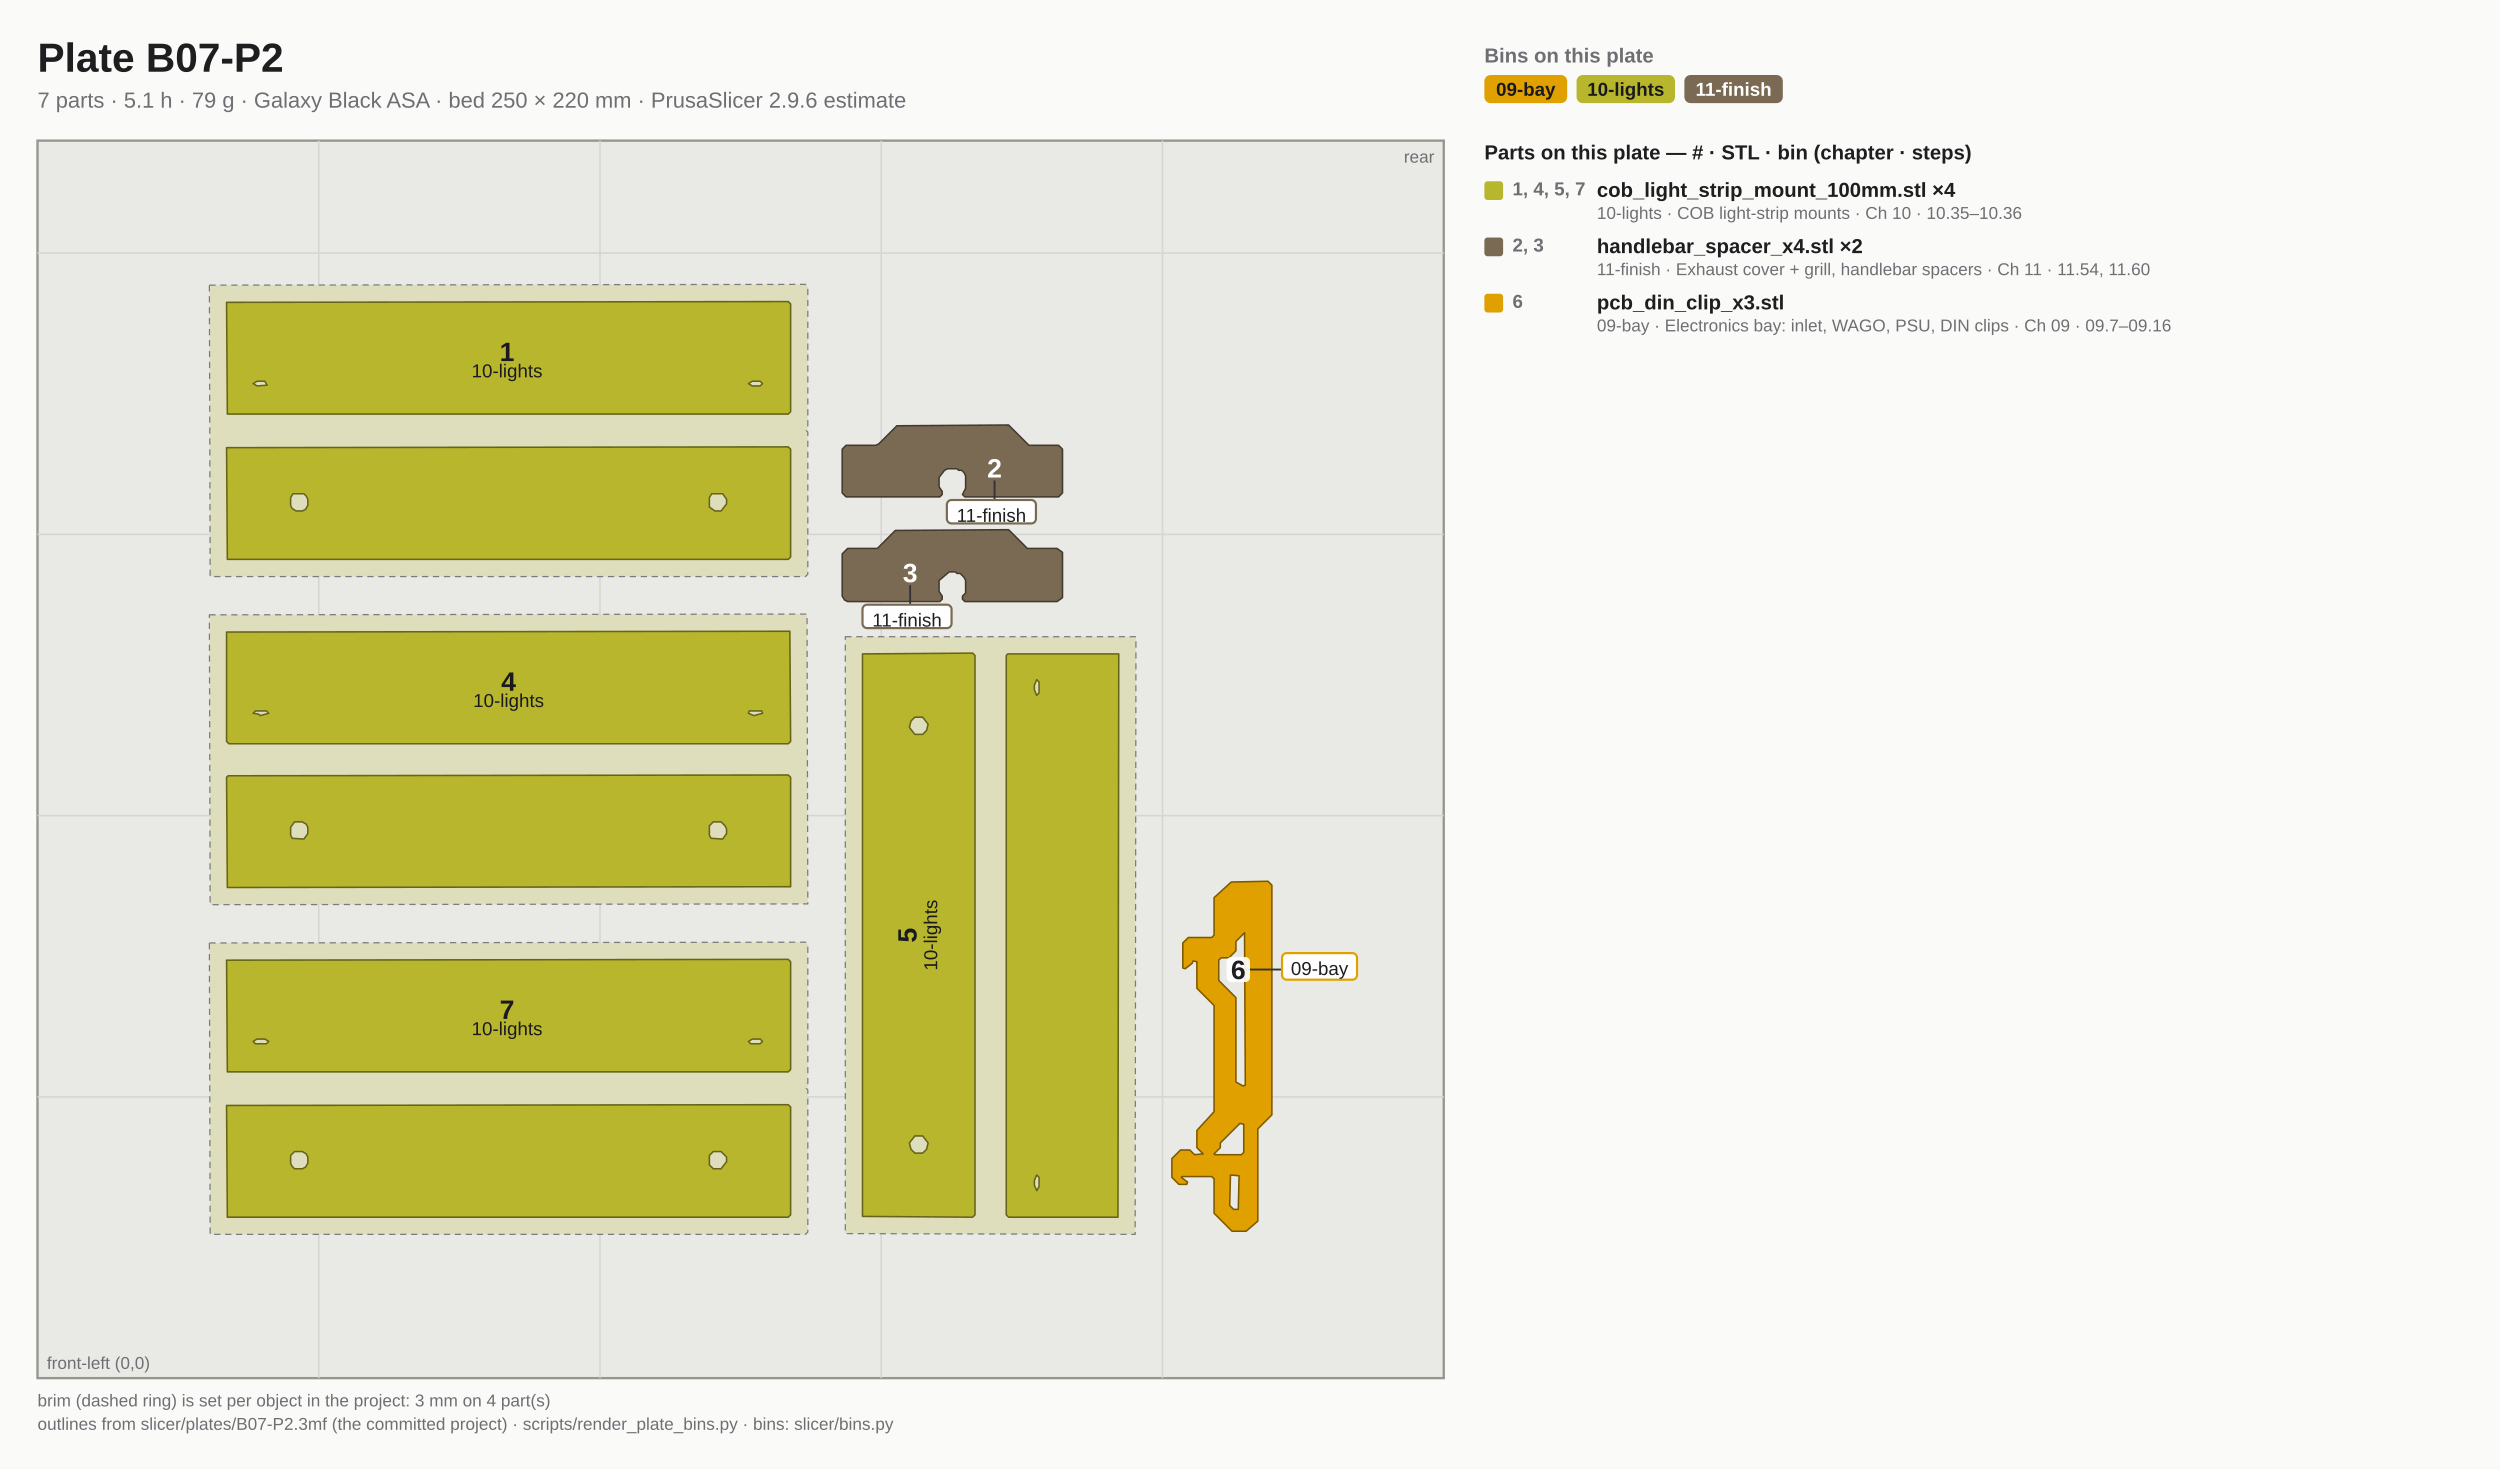
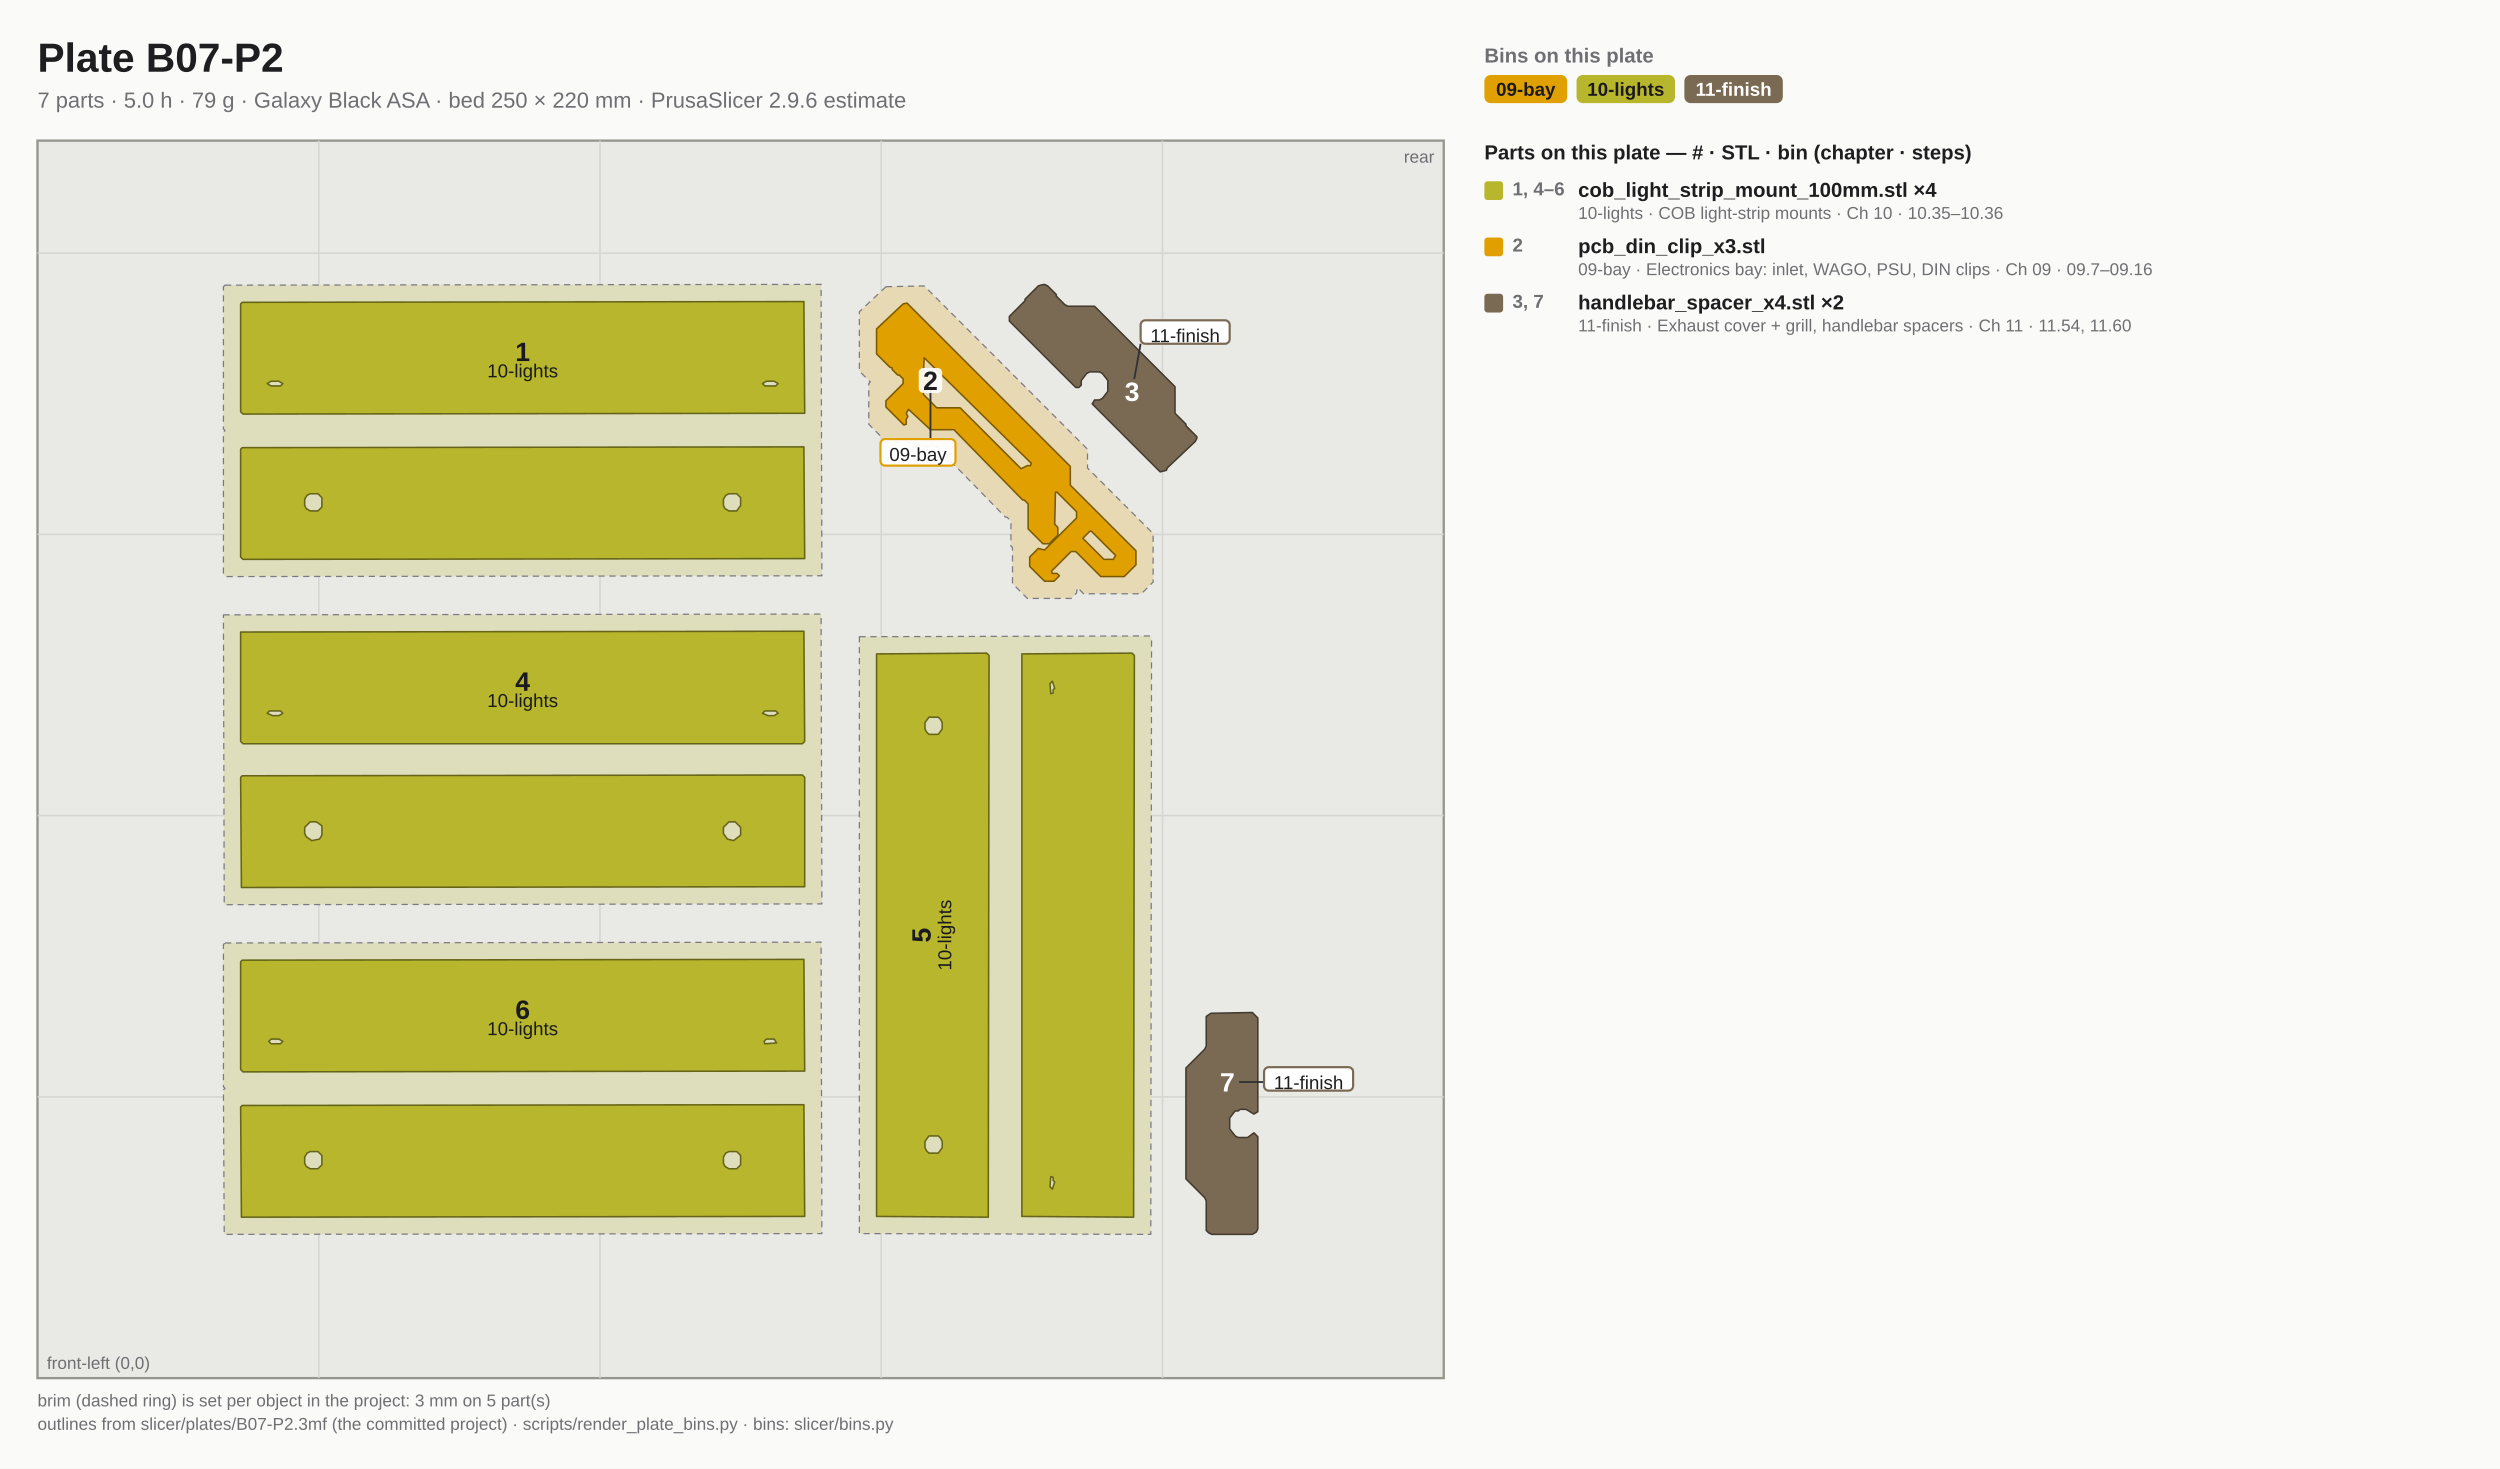
<svg xmlns="http://www.w3.org/2000/svg" width="1600" height="940" viewBox="0 0 1600 940" font-family="Arial, Helvetica, 'DejaVu Sans', sans-serif">
  <rect x="0" y="0" width="1600" height="940" fill="#fafaf9" />
  <text x="24.0" y="45.9" font-size="26" fill="#1e1e20" text-anchor="start" font-weight="bold">Plate B07-P2</text>
-   <text x="24.0" y="68.9" font-size="14" fill="#6e6e73" text-anchor="start">7 parts  ·  5.1 h  ·  79 g  ·  Galaxy Black ASA  ·  bed 250 × 220 mm  ·  PrusaSlicer 2.9.6 estimate</text>
+   <text x="24.0" y="68.9" font-size="14" fill="#6e6e73" text-anchor="start">7 parts  ·  5.0 h  ·  79 g  ·  Galaxy Black ASA  ·  bed 250 × 220 mm  ·  PrusaSlicer 2.9.6 estimate</text>
  <rect x="24.0" y="90.0" width="900.0" height="792.0" fill="#e9e9e6" stroke="#96968f" stroke-width="1.5" />
  <line x1="204.0" y1="90.0" x2="204.0" y2="882.0" stroke="#d5d5d1" stroke-width="1.0" />
  <line x1="384.0" y1="90.0" x2="384.0" y2="882.0" stroke="#d5d5d1" stroke-width="1.0" />
  <line x1="564.0" y1="90.0" x2="564.0" y2="882.0" stroke="#d5d5d1" stroke-width="1.0" />
  <line x1="744.0" y1="90.0" x2="744.0" y2="882.0" stroke="#d5d5d1" stroke-width="1.0" />
  <line x1="24.0" y1="702.0" x2="924.0" y2="702.0" stroke="#d5d5d1" stroke-width="1.0" />
  <line x1="24.0" y1="522.0" x2="924.0" y2="522.0" stroke="#d5d5d1" stroke-width="1.0" />
  <line x1="24.0" y1="342.0" x2="924.0" y2="342.0" stroke="#d5d5d1" stroke-width="1.0" />
  <line x1="24.0" y1="162.0" x2="924.0" y2="162.0" stroke="#d5d5d1" stroke-width="1.0" />
  <text x="30.0" y="876.1" font-size="11" fill="#6e6e73" text-anchor="start">front-left (0,0)</text>
  <text x="918.0" y="104.1" font-size="11" fill="#6e6e73" text-anchor="end">rear</text>
-   <path d="M134.0,603.5 515.5,603.0 517.0,604.5 517.0,695.5 516.0,696.5 517.0,697.5 517.0,788.5 515.5,790.0 134.5,790.0Z" fill-rule="evenodd" fill="#dedebd" stroke="#7a7a80" stroke-width="0.8" stroke-linejoin="round" stroke-dasharray="4 3" />
-   <path d="M134.0,393.5 516.5,393.0 517.0,578.5 134.5,579.0Z" fill-rule="evenodd" fill="#dedebd" stroke="#7a7a80" stroke-width="0.8" stroke-linejoin="round" stroke-dasharray="4 3" />
-   <path d="M541.0,407.5 727.0,407.5 726.5,790.0 541.0,789.5Z" fill-rule="evenodd" fill="#dedebd" stroke="#7a7a80" stroke-width="0.8" stroke-linejoin="round" stroke-dasharray="4 3" />
-   <path d="M134.0,182.5 515.5,182.0 517.0,183.5 517.0,274.5 516.0,275.5 517.0,276.5 517.0,367.5 515.5,369.0 134.5,369.0Z" fill-rule="evenodd" fill="#dedebd" stroke="#7a7a80" stroke-width="0.8" stroke-linejoin="round" stroke-dasharray="4 3" />
-   <path d="M145.0,614.5 504.5,614.0 506.0,615.5 506.0,684.5 504.5,686.0 145.5,686.0Z M164.5,665.0 162.0,666.5 163.5,668.0 170.5,668.0 172.0,666.5 169.5,665.0Z M481.5,665.0 479.0,666.5 480.5,668.0 486.5,668.0 488.0,666.5 486.5,665.0Z M145.0,707.5 504.5,707.0 506.0,708.5 506.0,777.5 504.5,779.0 145.5,779.0Z M188.5,737.0 186.0,739.5 186.0,744.5 187.0,746.5 188.5,748.0 193.5,748.0 195.5,747.0 197.0,744.5 197.0,740.5 196.0,738.5 193.5,737.0Z M456.5,737.0 454.0,739.5 454.0,745.5 456.5,748.0 461.5,748.0 465.0,743.5 465.0,740.5 461.5,737.0Z" fill-rule="evenodd" fill="#b8b62c" stroke="#656418" stroke-width="1.0" stroke-linejoin="round" />
-   <path d="M145.0,404.5 505.5,404.0 506.0,474.5 504.5,476.0 146.5,476.0 145.0,474.5Z M163.5,455.0 162.0,456.5 165.5,457.0 166.5,458.0 172.0,456.5 170.5,455.0Z M479.5,455.0 479.0,456.5 482.5,458.0 488.0,456.5 487.5,455.0Z M146.0,496.5 504.5,496.0 506.0,497.5 506.0,567.5 145.5,568.0 145.0,497.5Z M188.5,526.0 186.0,529.5 186.0,534.5 187.0,536.5 194.5,537.0 197.0,533.5 197.0,529.5 196.0,527.5 193.5,526.0Z M456.5,526.0 454.0,528.5 454.0,534.5 455.0,536.5 462.5,537.0 465.0,533.5 465.0,530.5 464.0,528.5 461.5,526.0Z" fill-rule="evenodd" fill="#b8b62c" stroke="#656418" stroke-width="1.0" stroke-linejoin="round" />
-   <path d="M552.0,418.5 622.5,418.0 624.0,419.5 624.0,777.5 622.5,779.0 552.0,778.5Z M645.0,418.5 716.0,418.5 715.5,779.0 645.5,779.0 644.0,777.5 644.0,419.5Z M663.5,435.0 662.0,438.5 662.0,441.5 663.5,445.0 665.0,443.5 665.0,436.5Z M585.5,459.0 583.0,461.5 582.0,465.5 585.5,470.0 590.5,470.0 593.0,467.5 594.0,463.5 590.5,459.0Z M585.5,727.0 582.0,731.5 583.0,735.5 585.5,738.0 590.5,738.0 593.0,735.5 594.0,731.5 590.5,727.0Z M663.5,752.0 662.0,755.5 662.0,758.5 663.5,762.0 665.0,759.5 665.0,753.5Z" fill-rule="evenodd" fill="#b8b62c" stroke="#656418" stroke-width="1.0" stroke-linejoin="round" />
-   <path d="M145.0,193.5 504.5,193.0 506.0,194.5 506.0,263.5 504.5,265.0 145.5,265.0Z M164.5,244.0 162.0,245.5 164.5,247.0 171.0,246.5 169.5,244.0Z M481.5,244.0 479.0,245.5 481.5,247.0 486.5,247.0 488.0,245.5 486.5,244.0Z M145.0,286.5 504.5,286.0 506.0,287.5 506.0,356.5 504.5,358.0 145.5,358.0Z M187.5,316.0 186.0,318.5 186.0,323.5 187.0,325.5 189.5,327.0 193.5,327.0 195.5,326.0 197.0,323.5 197.0,319.5 196.0,317.5 194.5,316.0Z M455.5,316.0 454.0,318.5 454.0,324.5 457.5,327.0 461.5,327.0 465.0,322.5 465.0,319.5 462.5,316.0Z" fill-rule="evenodd" fill="#b8b62c" stroke="#656418" stroke-width="1.0" stroke-linejoin="round" />
-   <path d="M788.0,564.5 811.5,564.0 814.0,566.5 814.0,713.5 805.0,722.5 805.0,781.5 797.5,788.0 788.5,788.0 777.0,776.5 777.0,754.5 775.5,753.0 756.5,753.0 756.0,753.5 760.0,756.5 759.5,758.0 754.5,758.0 750.0,753.5 750.0,741.5 755.5,736.0 761.5,736.0 764.5,739.0 770.0,738.5 766.0,734.5 766.0,723.5 777.0,711.5 777.0,643.5 766.0,632.5 766.0,615.5 763.5,615.0 763.0,616.5 758.5,620.0 757.0,619.5 757.0,603.5 760.5,600.0 775.5,600.0 777.0,598.5 777.0,574.5Z M796.5,597.0 791.0,602.5 791.0,608.5 786.5,613.0 781.5,613.0 780.0,614.5 780.0,627.5 791.0,638.5 791.0,692.5 795.5,695.0 797.0,694.5Z M793.5,719.0 781.0,731.5 781.0,734.5 777.0,738.5 777.5,739.0 794.5,739.0 796.0,737.5 796.0,719.5Z M787.5,752.0 787.0,771.5 789.5,774.0 792.5,774.0 793.0,752.5Z" fill-rule="evenodd" fill="#e0a100" stroke="#7b5900" stroke-width="1.0" stroke-linejoin="round" />
-   <path d="M573.0,339.5 645.5,339.0 657.5,351.0 676.5,351.0 680.0,353.5 680.0,382.5 676.5,385.0 617.5,385.0 616.0,383.5 616.0,381.5 618.0,379.5 618.0,371.5 617.0,369.5 614.5,367.0 612.5,367.0 611.5,366.0 607.5,366.0 601.0,371.5 601.0,378.5 603.0,381.5 603.0,383.5 601.5,385.0 542.5,385.0 540.5,384.0 539.0,381.5 539.0,354.5 542.5,351.0 561.5,351.0Z" fill-rule="evenodd" fill="#7a6a53" stroke="#433a2e" stroke-width="1.0" stroke-linejoin="round" />
-   <path d="M574.0,272.5 645.5,272.0 658.5,285.0 677.5,285.0 680.0,287.5 680.0,315.5 677.5,318.0 617.5,318.0 616.0,316.5 618.0,312.5 618.0,304.5 617.0,302.5 615.5,301.0 613.5,301.0 612.5,300.0 606.5,300.0 604.5,301.0 601.0,305.5 601.0,311.5 603.0,314.5 603.0,316.5 601.5,318.0 541.5,318.0 539.0,315.5 539.0,287.5 541.5,285.0 560.5,285.0 562.5,284.0Z" fill-rule="evenodd" fill="#7a6a53" stroke="#433a2e" stroke-width="1.0" stroke-linejoin="round" />
-   <text x="580.5" y="604.6" font-size="17" fill="#1a1a1e" text-anchor="middle" font-weight="bold" transform="rotate(-90 580.5 598.5)">5</text>
-   <text x="595.5" y="602.8" font-size="12" fill="#1a1a1e" text-anchor="middle" transform="rotate(-90 595.5 598.5)">10-lights</text>
-   <text x="325.5" y="442.1" font-size="17" fill="#1a1a1e" text-anchor="middle" font-weight="bold">4</text>
-   <text x="325.5" y="452.5" font-size="12" fill="#1a1a1e" text-anchor="middle">10-lights</text>
-   <text x="324.5" y="231.1" font-size="17" fill="#1a1a1e" text-anchor="middle" font-weight="bold">1</text>
-   <text x="324.5" y="241.5" font-size="12" fill="#1a1a1e" text-anchor="middle">10-lights</text>
-   <text x="324.5" y="652.1" font-size="17" fill="#1a1a1e" text-anchor="middle" font-weight="bold">7</text>
-   <text x="324.5" y="662.5" font-size="12" fill="#1a1a1e" text-anchor="middle">10-lights</text>
-   <line x1="792.5" y1="620.5" x2="820.5" y2="620.5" stroke="#333336" stroke-width="1.2" />
-   <rect x="820.5" y="610.0" width="48.0" height="17.0" rx="3.0" fill="#ffffff" fill-opacity="0.94" stroke="#e0a100" stroke-width="1.4" />
-   <text x="844.5" y="624.0" font-size="12" fill="#1e1e20" text-anchor="middle">09-bay</text>
-   <rect x="785.0" y="612.5" width="15.0" height="16.0" rx="3.0" fill="#ffffff" fill-opacity="0.90" />
-   <text x="792.5" y="626.6" font-size="17" fill="#1e1e20" text-anchor="middle" font-weight="bold">6</text>
-   <line x1="582.5" y1="366.5" x2="582.5" y2="387.0" stroke="#333336" stroke-width="1.2" />
-   <rect x="552.0" y="387.0" width="57.0" height="15.0" rx="3.0" fill="#ffffff" fill-opacity="0.94" stroke="#7a6a53" stroke-width="1.4" />
-   <text x="580.5" y="401.0" font-size="12" fill="#1e1e20" text-anchor="middle">11-finish</text>
-   <rect x="575.0" y="358.5" width="15.0" height="16.0" rx="3.0" fill="#7a6a53" />
-   <text x="582.5" y="372.6" font-size="17" fill="#ffffff" text-anchor="middle" font-weight="bold">3</text>
-   <line x1="636.5" y1="299.5" x2="636.5" y2="320.0" stroke="#333336" stroke-width="1.2" />
-   <rect x="606.0" y="320.0" width="57.0" height="15.0" rx="3.0" fill="#ffffff" fill-opacity="0.94" stroke="#7a6a53" stroke-width="1.4" />
-   <text x="634.5" y="334.0" font-size="12" fill="#1e1e20" text-anchor="middle">11-finish</text>
-   <rect x="629.0" y="291.5" width="15.0" height="16.0" rx="3.0" fill="#7a6a53" />
-   <text x="636.5" y="305.6" font-size="17" fill="#ffffff" text-anchor="middle" font-weight="bold">2</text>
+   <path d="M144.0,603.5 525.5,603.0 526.0,789.5 143.5,790.0 143.0,697.5 144.0,696.5 143.0,695.5 143.0,604.5Z" fill-rule="evenodd" fill="#dedebd" stroke="#7a7a80" stroke-width="0.8" stroke-linejoin="round" stroke-dasharray="4 3" />
+   <path d="M143.0,393.5 525.5,393.0 526.0,578.5 143.5,579.0Z" fill-rule="evenodd" fill="#dedebd" stroke="#7a7a80" stroke-width="0.8" stroke-linejoin="round" stroke-dasharray="4 3" />
+   <path d="M550.0,407.5 735.5,407.0 737.0,408.5 736.5,790.0 550.0,789.5Z" fill-rule="evenodd" fill="#dedebd" stroke="#7a7a80" stroke-width="0.8" stroke-linejoin="round" stroke-dasharray="4 3" />
+   <path d="M144.0,182.5 525.5,182.0 526.0,368.5 144.5,369.0 143.0,367.5 143.0,276.5 144.0,275.5 143.0,274.5 143.0,183.5Z" fill-rule="evenodd" fill="#dedebd" stroke="#7a7a80" stroke-width="0.8" stroke-linejoin="round" stroke-dasharray="4 3" />
+   <path d="M567.0,183.5 591.5,183.0 696.0,287.5 696.0,299.5 738.0,341.5 738.0,372.5 730.5,380.0 693.5,380.0 689.5,376.0 689.0,379.5 685.5,383.0 657.5,383.0 648.0,373.5 648.0,350.5 647.0,349.5 647.0,333.5 644.5,331.0 643.5,331.0 599.5,286.0 584.5,286.0 581.5,283.0 567.5,283.0 556.0,271.5 556.0,245.5 557.0,244.5 550.0,237.5 550.0,199.5Z" fill-rule="evenodd" fill="#e7d9b3" stroke="#7a7a80" stroke-width="0.8" stroke-linejoin="round" stroke-dasharray="4 3" />
+   <path d="M155.0,614.5 514.5,614.0 515.0,685.5 155.5,686.0 154.0,684.5 154.0,615.5Z M173.5,665.0 172.0,666.5 173.5,668.0 179.5,668.0 181.0,666.5 178.5,665.0Z M490.5,665.0 489.0,666.5 489.5,668.0 497.0,667.5 495.5,665.0Z M155.0,707.5 514.5,707.0 515.0,778.5 154.5,779.0 154.0,708.5Z M198.5,737.0 196.5,738.0 195.0,740.5 195.0,744.5 196.0,746.5 198.5,748.0 203.5,748.0 206.0,745.5 206.0,739.5 203.5,737.0Z M466.5,737.0 464.5,738.0 463.0,740.5 463.0,744.5 464.0,746.5 466.5,748.0 471.5,748.0 474.0,745.5 474.0,739.5 471.5,737.0Z" fill-rule="evenodd" fill="#b8b62c" stroke="#656418" stroke-width="1.0" stroke-linejoin="round" />
+   <path d="M154.0,404.5 514.5,404.0 515.0,474.5 513.5,476.0 155.5,476.0 154.0,474.5Z M172.5,455.0 171.0,456.5 174.5,458.0 178.5,458.0 181.0,456.5 179.5,455.0Z M489.5,455.0 488.0,456.5 491.5,458.0 495.5,458.0 498.0,456.5 496.5,455.0Z M155.0,496.5 513.5,496.0 515.0,497.5 515.0,567.5 154.5,568.0 154.0,497.5Z M198.5,526.0 195.0,529.5 195.0,533.5 196.0,535.5 199.5,538.0 204.5,537.0 206.0,534.5 206.0,528.5 202.5,526.0Z M466.5,526.0 463.0,529.5 463.0,533.5 465.5,537.0 469.5,538.0 474.0,534.5 474.0,529.5 470.5,526.0Z" fill-rule="evenodd" fill="#b8b62c" stroke="#656418" stroke-width="1.0" stroke-linejoin="round" />
+   <path d="M561.0,418.5 631.5,418.0 633.0,419.5 632.5,779.0 561.0,778.5Z M654.0,418.5 724.5,418.0 726.0,419.5 725.5,779.0 654.0,778.5Z M673.5,436.0 672.0,437.5 672.5,444.0 674.0,443.5 674.0,441.5 675.0,440.5Z M594.5,459.0 592.0,462.5 592.0,466.5 593.0,468.5 594.5,470.0 600.5,470.0 603.0,466.5 603.0,462.5 602.0,460.5 600.5,459.0Z M594.5,727.0 592.0,730.5 592.0,734.5 593.0,736.5 594.5,738.0 600.5,738.0 603.0,734.5 603.0,730.5 602.0,728.5 600.5,727.0Z M672.5,753.0 672.0,759.5 673.5,761.0 675.0,756.5 674.0,755.5 674.0,753.5Z" fill-rule="evenodd" fill="#b8b62c" stroke="#656418" stroke-width="1.0" stroke-linejoin="round" />
+   <path d="M155.0,193.5 514.5,193.0 515.0,264.5 155.5,265.0 154.0,263.5 154.0,194.5Z M173.5,244.0 171.0,245.5 173.5,247.0 179.5,247.0 181.0,245.5 178.5,244.0Z M490.5,244.0 488.0,245.5 489.5,247.0 496.5,247.0 498.0,245.5 495.5,244.0Z M155.0,286.5 514.5,286.0 515.0,357.5 155.5,358.0 154.0,356.5 154.0,287.5Z M198.5,316.0 196.5,317.0 195.0,319.5 195.0,323.5 196.0,325.5 198.5,327.0 203.5,327.0 206.0,324.5 206.0,318.5 203.5,316.0Z M466.5,316.0 464.5,317.0 463.0,319.5 463.0,323.5 464.0,325.5 466.5,327.0 471.5,327.0 474.0,323.5 474.0,318.5 471.5,316.0Z" fill-rule="evenodd" fill="#b8b62c" stroke="#656418" stroke-width="1.0" stroke-linejoin="round" />
+   <path d="M578.0,194.5 580.5,194.0 685.0,298.5 685.0,310.5 727.0,352.5 727.0,361.5 719.5,369.0 704.5,369.0 688.5,353.0 685.5,353.0 673.0,365.5 673.5,367.0 676.5,367.0 678.0,368.5 674.5,372.0 668.5,372.0 659.0,362.5 659.0,356.5 664.5,351.0 668.5,352.0 689.0,331.5 689.0,327.5 676.5,315.0 675.5,315.0 675.0,335.5 677.0,337.5 677.0,342.5 671.5,348.0 667.5,348.0 658.0,338.5 658.0,322.5 655.5,320.0 654.5,320.0 610.5,275.0 595.5,275.0 581.5,262.0 580.0,264.5 581.0,266.5 580.0,268.5 580.0,271.5 578.5,272.0 567.0,260.5 567.0,256.5 578.0,245.5 578.0,242.5 575.5,240.0 574.5,240.0 571.0,236.5 571.0,235.5 569.5,235.0 561.0,226.5 561.0,210.5Z M591.5,229.0 591.0,237.5 595.0,241.5 595.0,246.5 591.0,250.5 591.0,252.5 599.5,261.0 614.5,261.0 653.5,300.0 657.5,298.0 659.5,298.0 660.0,296.5Z M697.5,340.0 693.0,344.5 706.5,358.0 712.5,358.0 714.0,355.5 698.5,340.0Z" fill-rule="evenodd" fill="#e0a100" stroke="#7b5900" stroke-width="1.0" stroke-linejoin="round" />
+   <path d="M666.0,182.5 668.5,182.0 670.5,183.0 676.0,188.5 676.0,189.5 681.5,195.0 683.5,196.0 700.5,196.0 752.0,247.5 752.0,264.5 759.0,271.5 759.0,272.5 766.0,279.5 766.0,280.5 765.0,282.5 747.0,299.5 746.5,301.0 742.5,302.0 699.0,258.5 700.5,256.0 703.5,256.0 705.5,255.0 709.0,250.5 709.0,243.5 705.5,239.0 703.5,238.0 697.5,238.0 695.5,239.0 692.0,243.5 692.0,246.5 690.5,248.0 688.5,248.0 646.0,205.5 646.0,202.5 656.0,192.5 656.0,191.5 664.5,183.0Z" fill-rule="evenodd" fill="#7a6a53" stroke="#433a2e" stroke-width="1.0" stroke-linejoin="round" />
+   <path d="M775.0,648.5 801.5,648.0 805.0,651.5 805.0,711.5 802.5,713.0 797.5,710.0 793.5,710.0 792.5,711.0 790.5,711.0 787.0,715.5 787.0,722.5 790.5,727.0 792.5,728.0 798.5,728.0 802.5,725.0 805.0,727.5 805.0,786.5 804.0,788.5 801.5,790.0 775.5,790.0 773.5,789.0 772.0,787.5 772.0,768.5 771.0,766.5 759.0,754.5 759.0,683.5 771.0,671.5 772.0,669.5 772.0,650.5Z" fill-rule="evenodd" fill="#7a6a53" stroke="#433a2e" stroke-width="1.0" stroke-linejoin="round" />
+   <text x="589.5" y="604.6" font-size="17" fill="#1a1a1e" text-anchor="middle" font-weight="bold" transform="rotate(-90 589.5 598.5)">5</text>
+   <text x="604.5" y="602.8" font-size="12" fill="#1a1a1e" text-anchor="middle" transform="rotate(-90 604.5 598.5)">10-lights</text>
+   <text x="334.5" y="652.1" font-size="17" fill="#1a1a1e" text-anchor="middle" font-weight="bold">6</text>
+   <text x="334.5" y="662.5" font-size="12" fill="#1a1a1e" text-anchor="middle">10-lights</text>
+   <text x="334.5" y="231.1" font-size="17" fill="#1a1a1e" text-anchor="middle" font-weight="bold">1</text>
+   <text x="334.5" y="241.5" font-size="12" fill="#1a1a1e" text-anchor="middle">10-lights</text>
+   <text x="334.5" y="442.1" font-size="17" fill="#1a1a1e" text-anchor="middle" font-weight="bold">4</text>
+   <text x="334.5" y="452.5" font-size="12" fill="#1a1a1e" text-anchor="middle">10-lights</text>
+   <line x1="595.5" y1="243.5" x2="595.5" y2="281.0" stroke="#333336" stroke-width="1.2" />
+   <rect x="563.5" y="281.0" width="48.0" height="17.0" rx="3.0" fill="#ffffff" fill-opacity="0.94" stroke="#e0a100" stroke-width="1.4" />
+   <text x="587.5" y="295.0" font-size="12" fill="#1e1e20" text-anchor="middle">09-bay</text>
+   <rect x="588.0" y="235.5" width="15.0" height="16.0" rx="3.0" fill="#ffffff" fill-opacity="0.90" />
+   <text x="595.5" y="249.6" font-size="17" fill="#1e1e20" text-anchor="middle" font-weight="bold">2</text>
+   <line x1="785.5" y1="692.5" x2="809.0" y2="692.5" stroke="#333336" stroke-width="1.2" />
+   <rect x="809.0" y="683.0" width="57.0" height="15.0" rx="3.0" fill="#ffffff" fill-opacity="0.94" stroke="#7a6a53" stroke-width="1.4" />
+   <text x="837.5" y="697.0" font-size="12" fill="#1e1e20" text-anchor="middle">11-finish</text>
+   <rect x="778.0" y="684.5" width="15.0" height="16.0" rx="3.0" fill="#7a6a53" />
+   <text x="785.5" y="698.6" font-size="17" fill="#ffffff" text-anchor="middle" font-weight="bold">7</text>
+   <line x1="724.5" y1="250.5" x2="730.0" y2="220.0" stroke="#333336" stroke-width="1.2" />
+   <rect x="730.0" y="205.0" width="57.0" height="15.0" rx="3.0" fill="#ffffff" fill-opacity="0.94" stroke="#7a6a53" stroke-width="1.4" />
+   <text x="758.5" y="219.0" font-size="12" fill="#1e1e20" text-anchor="middle">11-finish</text>
+   <rect x="717.0" y="242.5" width="15.0" height="16.0" rx="3.0" fill="#7a6a53" />
+   <text x="724.5" y="256.6" font-size="17" fill="#ffffff" text-anchor="middle" font-weight="bold">3</text>
  <text x="950.0" y="40.0" font-size="13" fill="#6e6e73" text-anchor="start" font-weight="bold">Bins on this plate</text>
  <rect x="950.0" y="48.0" width="53.0" height="18.0" rx="4.0" fill="#e0a100" />
  <text x="976.5" y="61.3" font-size="12" fill="#1a1a1e" text-anchor="middle" font-weight="bold">09-bay</text>
  <rect x="1009.0" y="48.0" width="63.0" height="18.0" rx="4.0" fill="#b8b62c" />
  <text x="1040.5" y="61.3" font-size="12" fill="#1a1a1e" text-anchor="middle" font-weight="bold">10-lights</text>
  <rect x="1078.0" y="48.0" width="63.0" height="18.0" rx="4.0" fill="#7a6a53" />
  <text x="1109.5" y="61.3" font-size="12" fill="#ffffff" text-anchor="middle" font-weight="bold">11-finish</text>
  <text x="950.0" y="102.0" font-size="13" fill="#1e1e20" text-anchor="start" font-weight="bold">Parts on this plate  —  # · STL · bin (chapter · steps)</text>
  <rect x="950.0" y="116.0" width="12.0" height="12.0" rx="2.0" fill="#b8b62c" />
-   <text x="968.0" y="125.0" font-size="12" fill="#6e6e73" text-anchor="start" font-weight="bold">1, 4, 5, 7</text>
-   <text x="1022.0" y="126.0" font-size="13" fill="#1e1e20" text-anchor="start" font-weight="bold">cob_light_strip_mount_100mm.stl  ×4</text>
-   <text x="1022.0" y="140.1" font-size="11" fill="#6e6e73" text-anchor="start">10-lights · COB light-strip mounts · Ch 10 · 10.35–10.36</text>
-   <rect x="950.0" y="152.0" width="12.0" height="12.0" rx="2.0" fill="#7a6a53" />
-   <text x="968.0" y="161.0" font-size="12" fill="#6e6e73" text-anchor="start" font-weight="bold">2, 3</text>
-   <text x="1022.0" y="162.0" font-size="13" fill="#1e1e20" text-anchor="start" font-weight="bold">handlebar_spacer_x4.stl  ×2</text>
-   <text x="1022.0" y="176.1" font-size="11" fill="#6e6e73" text-anchor="start">11-finish · Exhaust cover + grill, handlebar spacers · Ch 11 · 11.54, 11.60</text>
-   <rect x="950.0" y="188.0" width="12.0" height="12.0" rx="2.0" fill="#e0a100" />
-   <text x="968.0" y="197.0" font-size="12" fill="#6e6e73" text-anchor="start" font-weight="bold">6</text>
-   <text x="1022.0" y="198.0" font-size="13" fill="#1e1e20" text-anchor="start" font-weight="bold">pcb_din_clip_x3.stl</text>
-   <text x="1022.0" y="212.1" font-size="11" fill="#6e6e73" text-anchor="start">09-bay · Electronics bay: inlet, WAGO, PSU, DIN clips · Ch 09 · 09.7–09.16</text>
-   <text x="24.0" y="900.1" font-size="11" fill="#6e6e73" text-anchor="start">brim (dashed ring) is set per object in the project: 3 mm on 4 part(s)</text>
+   <text x="968.0" y="125.0" font-size="12" fill="#6e6e73" text-anchor="start" font-weight="bold">1, 4–6</text>
+   <text x="1010.0" y="126.0" font-size="13" fill="#1e1e20" text-anchor="start" font-weight="bold">cob_light_strip_mount_100mm.stl  ×4</text>
+   <text x="1010.0" y="140.1" font-size="11" fill="#6e6e73" text-anchor="start">10-lights · COB light-strip mounts · Ch 10 · 10.35–10.36</text>
+   <rect x="950.0" y="152.0" width="12.0" height="12.0" rx="2.0" fill="#e0a100" />
+   <text x="968.0" y="161.0" font-size="12" fill="#6e6e73" text-anchor="start" font-weight="bold">2</text>
+   <text x="1010.0" y="162.0" font-size="13" fill="#1e1e20" text-anchor="start" font-weight="bold">pcb_din_clip_x3.stl</text>
+   <text x="1010.0" y="176.1" font-size="11" fill="#6e6e73" text-anchor="start">09-bay · Electronics bay: inlet, WAGO, PSU, DIN clips · Ch 09 · 09.7–09.16</text>
+   <rect x="950.0" y="188.0" width="12.0" height="12.0" rx="2.0" fill="#7a6a53" />
+   <text x="968.0" y="197.0" font-size="12" fill="#6e6e73" text-anchor="start" font-weight="bold">3, 7</text>
+   <text x="1010.0" y="198.0" font-size="13" fill="#1e1e20" text-anchor="start" font-weight="bold">handlebar_spacer_x4.stl  ×2</text>
+   <text x="1010.0" y="212.1" font-size="11" fill="#6e6e73" text-anchor="start">11-finish · Exhaust cover + grill, handlebar spacers · Ch 11 · 11.54, 11.60</text>
+   <text x="24.0" y="900.1" font-size="11" fill="#6e6e73" text-anchor="start">brim (dashed ring) is set per object in the project: 3 mm on 5 part(s)</text>
  <text x="24.0" y="915.1" font-size="11" fill="#6e6e73" text-anchor="start">outlines from slicer/plates/B07-P2.3mf (the committed project) · scripts/render_plate_bins.py · bins: slicer/bins.py</text>
</svg>
